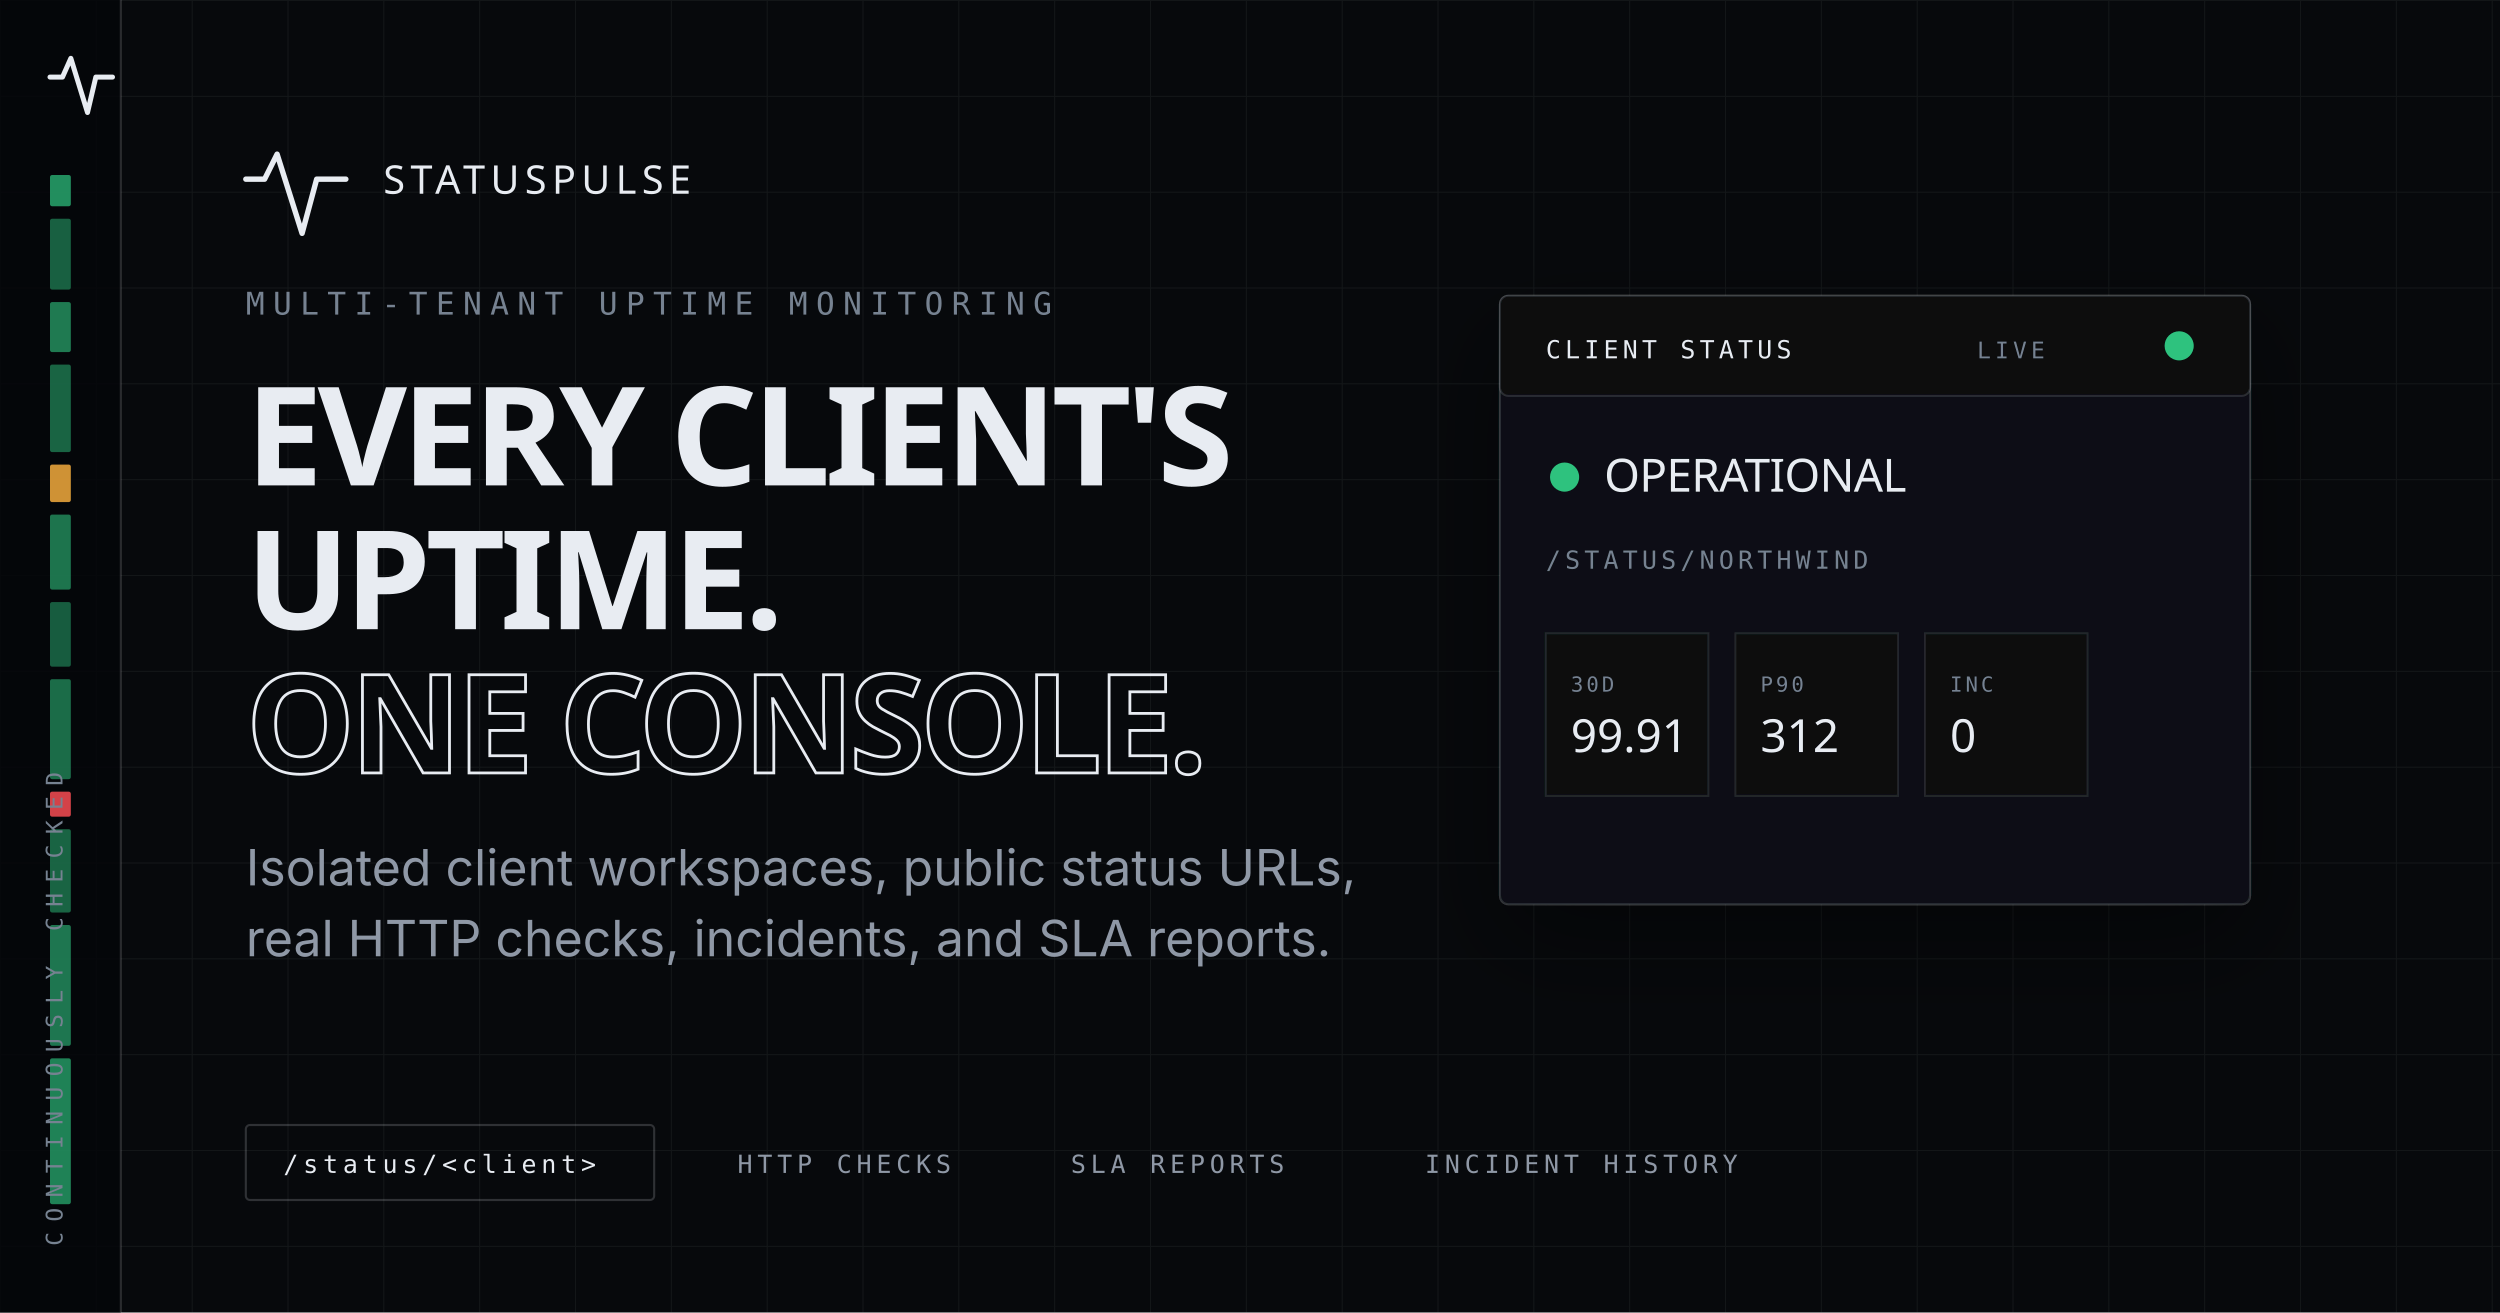
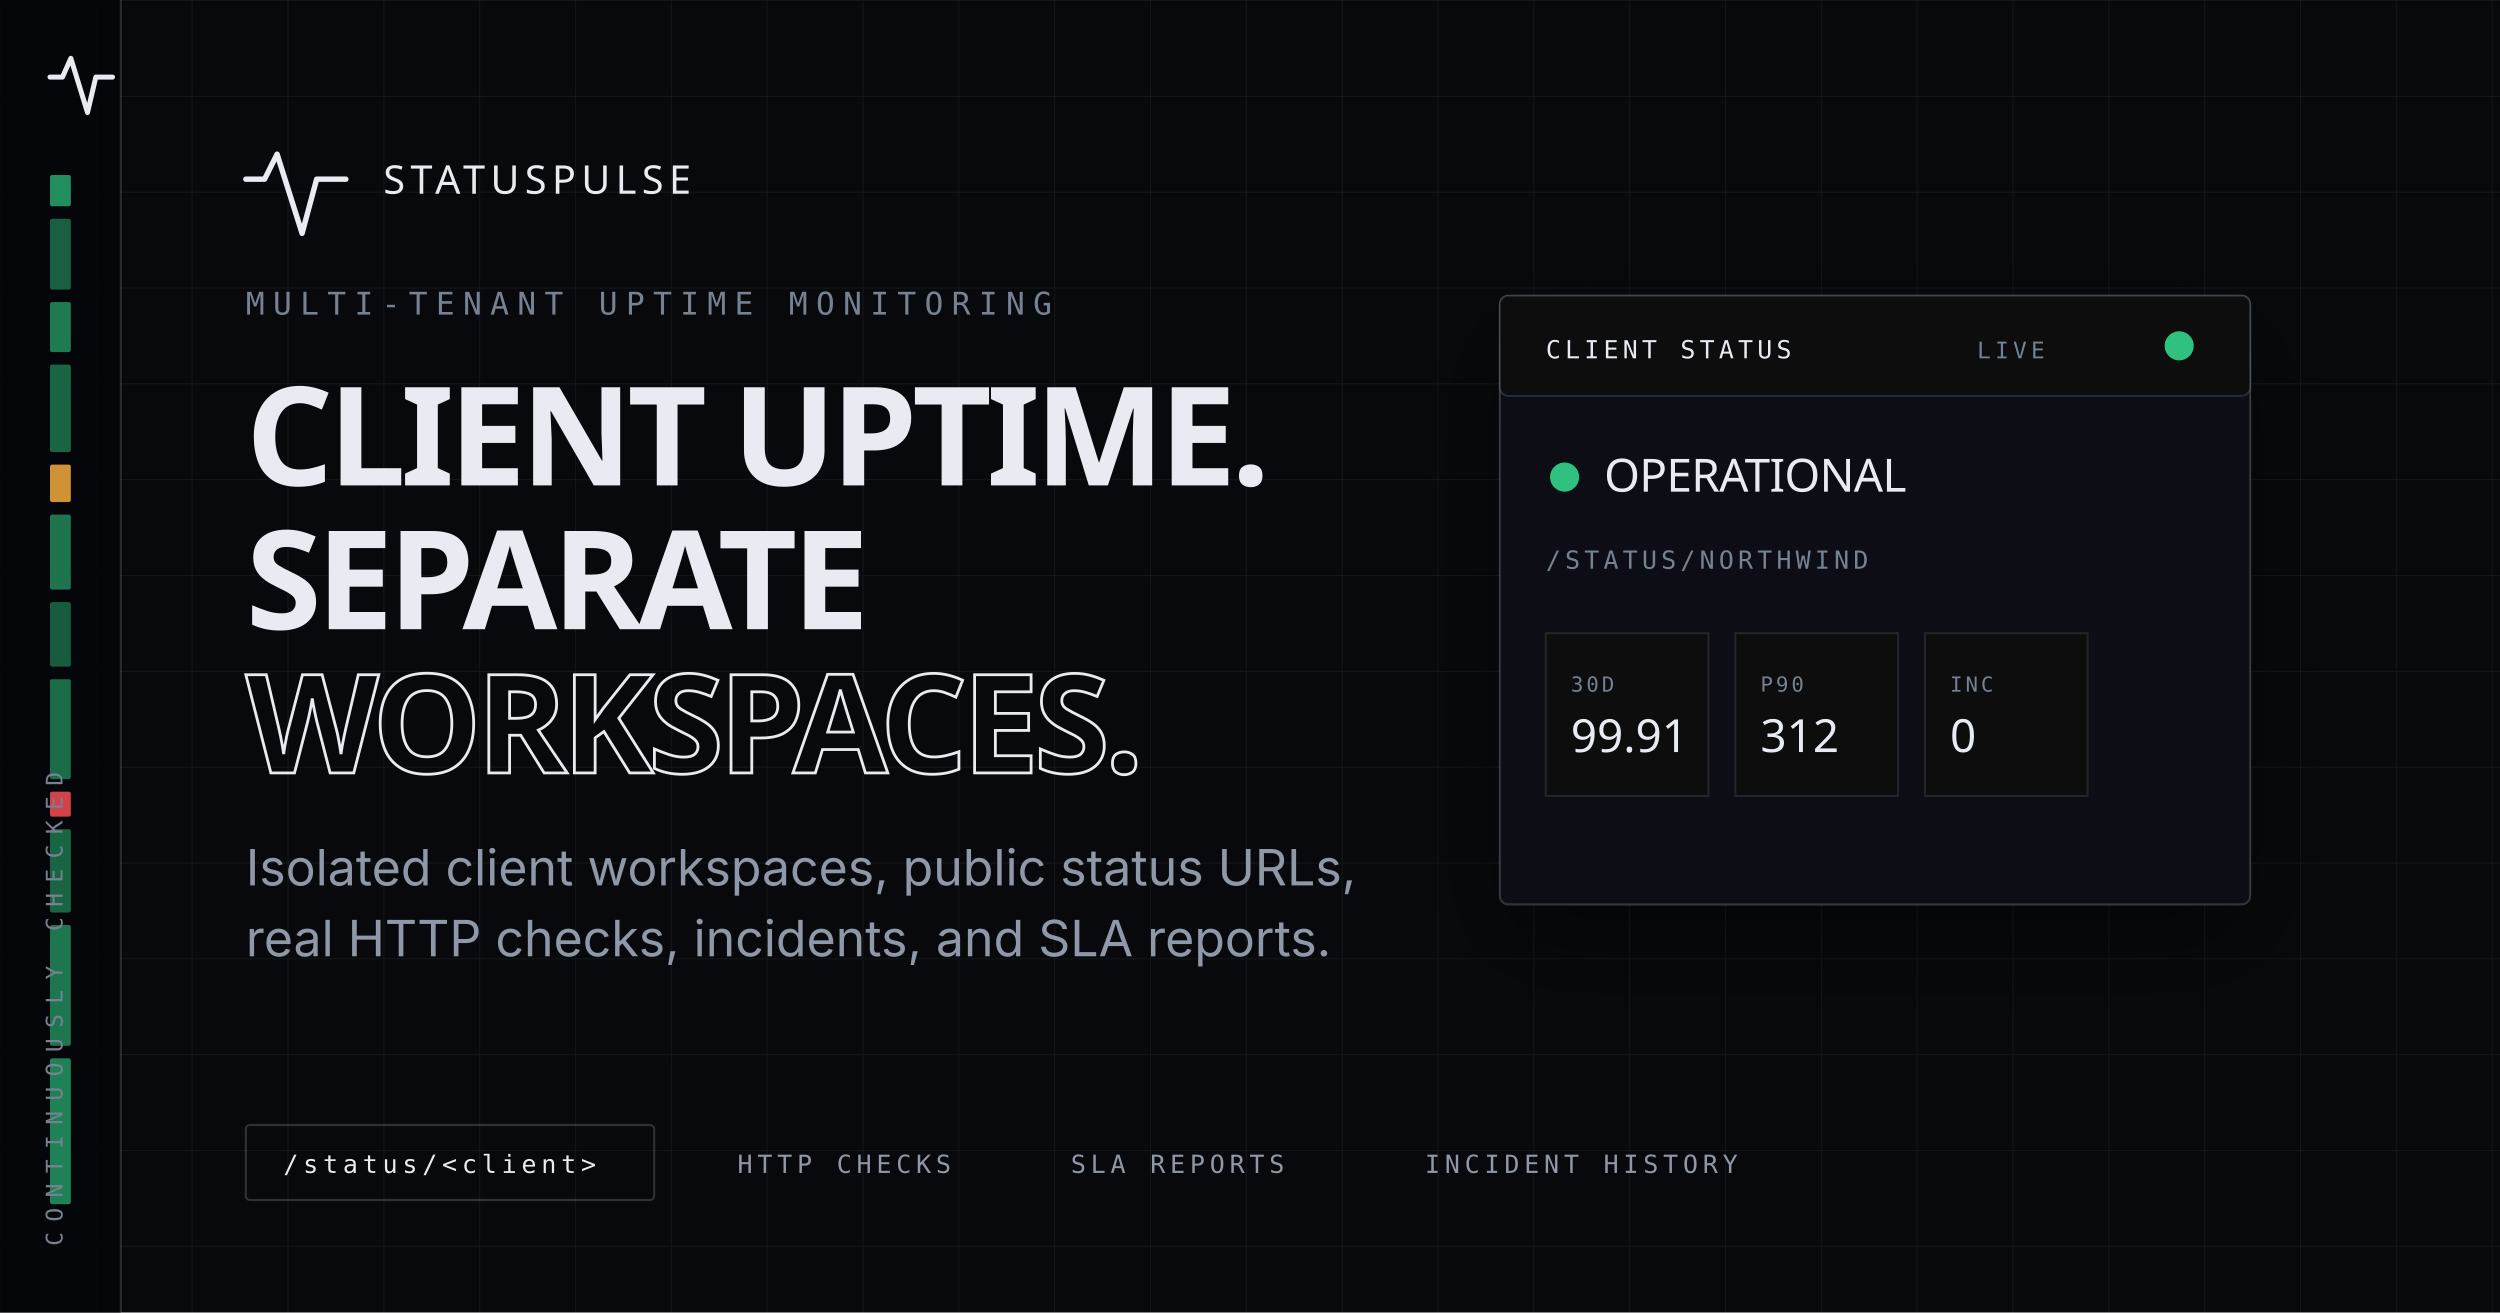
<svg xmlns="http://www.w3.org/2000/svg" width="1200" height="630" viewBox="0 0 1200 630" role="img" aria-labelledby="title desc">
  <defs>
    <pattern id="grid" width="46" height="46" patternUnits="userSpaceOnUse">
      <path d="M46 0H0V46" fill="none" stroke="#e8ecf2" stroke-opacity="0.055" stroke-width="1" />
    </pattern>
    <filter id="softShadow" x="-20%" y="-20%" width="140%" height="140%">
      <feDropShadow dx="0" dy="18" stdDeviation="24" flood-color="#000000" flood-opacity="0.42" />
    </filter>
  </defs>
  <rect width="1200" height="630" fill="#07090c" />
  <rect width="1200" height="630" fill="url(#grid)" />
  <rect x="0" y="0" width="58" height="630" fill="#040609" fill-opacity="0.82" />
  <line x1="58" y1="0" x2="58" y2="630" stroke="#e8ecf2" stroke-opacity="0.16" />
  <g transform="translate(24 28)" stroke="#e8ecf2" stroke-width="2.4" stroke-linecap="round" stroke-linejoin="round" fill="none">
    <polyline points="0 9 6 9 10 0 18 26 22 9 30 9" />
  </g>
  <g transform="translate(24 84)">
    <rect width="10" height="15" fill="#2ec27e" opacity="0.72" rx="1" />
    <rect y="21" width="10" height="34" fill="#2ec27e" opacity="0.48" rx="1" />
    <rect y="61" width="10" height="24" fill="#2ec27e" opacity="0.62" rx="1" />
    <rect y="91" width="10" height="42" fill="#2ec27e" opacity="0.5" rx="1" />
    <rect y="139" width="10" height="18" fill="#e5a13a" opacity="0.9" rx="1" />
    <rect y="163" width="10" height="36" fill="#2ec27e" opacity="0.58" rx="1" />
    <rect y="205" width="10" height="31" fill="#2ec27e" opacity="0.46" rx="1" />
    <rect y="242" width="10" height="48" fill="#2ec27e" opacity="0.54" rx="1" />
    <rect y="296" width="10" height="12" fill="#e5484d" opacity="0.92" rx="1" />
    <rect y="314" width="10" height="40" fill="#2ec27e" opacity="0.5" rx="1" />
    <rect y="360" width="10" height="58" fill="#2ec27e" opacity="0.6" rx="1" />
    <rect y="424" width="10" height="70" fill="#2ec27e" opacity="0.66" rx="1" />
  </g>
  <text x="30" y="598" transform="rotate(-90 30 598)" font-family="ui-monospace, SFMono-Regular, Menlo, Consolas, monospace" font-size="11" letter-spacing="5" fill="#768291">CONTINUOUSLY CHECKED</text>
  <g transform="translate(118 74)">
    <g stroke="#e8ecf2" stroke-width="2.6" stroke-linecap="round" stroke-linejoin="round" fill="none">
      <polyline points="0 12 9 12 15 0 27 38 34 12 48 12" />
    </g>
    <text x="66" y="19" font-family="Arial Black, Archivo, system-ui, sans-serif" font-size="19" letter-spacing="2.6" fill="#e8ecf2">STATUSPULSE</text>
  </g>
  <g transform="translate(118 151)">
    <text font-family="ui-monospace, SFMono-Regular, Menlo, Consolas, monospace" font-size="15" letter-spacing="4" fill="#768291">MULTI-TENANT UPTIME MONITORING</text>
-     <text y="82" font-family="Arial Black, Archivo, system-ui, sans-serif" font-size="66" font-weight="900" letter-spacing="-2.5" fill="#e8ecf2">EVERY CLIENT'S</text>
-     <text y="151" font-family="Arial Black, Archivo, system-ui, sans-serif" font-size="66" font-weight="900" letter-spacing="-2.5" fill="#e8ecf2">UPTIME.</text>
-     <text y="220" font-family="Arial Black, Archivo, system-ui, sans-serif" font-size="66" font-weight="900" letter-spacing="-2.5" fill="transparent" stroke="#e8ecf2" stroke-width="1.35">ONE CONSOLE.</text>
+     <text y="82" font-family="Arial Black, Archivo, system-ui, sans-serif" font-size="66" font-weight="900" letter-spacing="-2.5" fill="#e8ecf2">CLIENT UPTIME.</text>
+     <text y="151" font-family="Arial Black, Archivo, system-ui, sans-serif" font-size="66" font-weight="900" letter-spacing="-2.5" fill="#e8ecf2">SEPARATE</text>
+     <text y="220" font-family="Arial Black, Archivo, system-ui, sans-serif" font-size="66" font-weight="900" letter-spacing="-2.5" fill="transparent" stroke="#e8ecf2" stroke-width="1.35">WORKSPACES.</text>
    <text y="274" font-family="Inter, system-ui, sans-serif" font-size="24" fill="#8f98a6">Isolated client workspaces, public status URLs,</text>
    <text y="308" font-family="Inter, system-ui, sans-serif" font-size="24" fill="#8f98a6">real HTTP checks, incidents, and SLA reports.</text>
  </g>
  <g transform="translate(720 142)" filter="url(#softShadow)">
    <rect width="360" height="292" fill="#0b0e13" stroke="#e8ecf2" stroke-opacity="0.15" rx="4" />
    <rect x="0" y="0" width="360" height="48" fill="#07090c" stroke="#e8ecf2" stroke-opacity="0.15" rx="4" />
    <text x="22" y="30" font-family="ui-monospace, SFMono-Regular, Menlo, Consolas, monospace" font-size="12" letter-spacing="2" fill="#e8ecf2">CLIENT STATUS</text>
    <text x="229" y="30" font-family="ui-monospace, SFMono-Regular, Menlo, Consolas, monospace" font-size="11" letter-spacing="2" fill="#768291">LIVE</text>
    <circle cx="326" cy="24" r="7" fill="#2ec27e" />
    <g transform="translate(22 78)">
      <circle cx="9" cy="9" r="7" fill="#2ec27e" />
      <text x="28" y="16" font-family="Arial Black, Archivo, system-ui, sans-serif" font-size="22" letter-spacing="-0.3" fill="#e8ecf2">OPERATIONAL</text>
      <text x="0" y="53" font-family="ui-monospace, SFMono-Regular, Menlo, Consolas, monospace" font-size="12" letter-spacing="2" fill="#768291">/STATUS/NORTHWIND</text>
    </g>
    <g transform="translate(22 162)">
      <rect width="78" height="78" fill="#07090c" stroke="#e8ecf2" stroke-opacity="0.12" />
      <text x="12" y="28" font-family="ui-monospace, SFMono-Regular, Menlo, Consolas, monospace" font-size="10" letter-spacing="1.4" fill="#768291">30D</text>
      <text x="12" y="57" font-family="Arial Black, Archivo, system-ui, sans-serif" font-size="22" fill="#e8ecf2">99.91</text>
      <rect x="91" width="78" height="78" fill="#07090c" stroke="#e8ecf2" stroke-opacity="0.12" />
      <text x="103" y="28" font-family="ui-monospace, SFMono-Regular, Menlo, Consolas, monospace" font-size="10" letter-spacing="1.4" fill="#768291">P90</text>
      <text x="103" y="57" font-family="Arial Black, Archivo, system-ui, sans-serif" font-size="22" fill="#e8ecf2">312</text>
      <rect x="182" width="78" height="78" fill="#07090c" stroke="#e8ecf2" stroke-opacity="0.12" />
      <text x="194" y="28" font-family="ui-monospace, SFMono-Regular, Menlo, Consolas, monospace" font-size="10" letter-spacing="1.4" fill="#768291">INC</text>
      <text x="194" y="57" font-family="Arial Black, Archivo, system-ui, sans-serif" font-size="22" fill="#e8ecf2">0</text>
    </g>
  </g>
  <g transform="translate(118 540)">
    <rect width="196" height="36" fill="none" stroke="#e8ecf2" stroke-opacity="0.18" rx="2" />
    <text x="18" y="23" font-family="ui-monospace, SFMono-Regular, Menlo, Consolas, monospace" font-size="12" letter-spacing="2.3" fill="#e8ecf2">/status/&lt;client&gt;</text>
    <text x="236" y="23" font-family="ui-monospace, SFMono-Regular, Menlo, Consolas, monospace" font-size="12" letter-spacing="2.3" fill="#8f98a6">HTTP CHECKS</text>
    <text x="396" y="23" font-family="ui-monospace, SFMono-Regular, Menlo, Consolas, monospace" font-size="12" letter-spacing="2.3" fill="#8f98a6">SLA REPORTS</text>
    <text x="566" y="23" font-family="ui-monospace, SFMono-Regular, Menlo, Consolas, monospace" font-size="12" letter-spacing="2.3" fill="#8f98a6">INCIDENT HISTORY</text>
  </g>
</svg>
